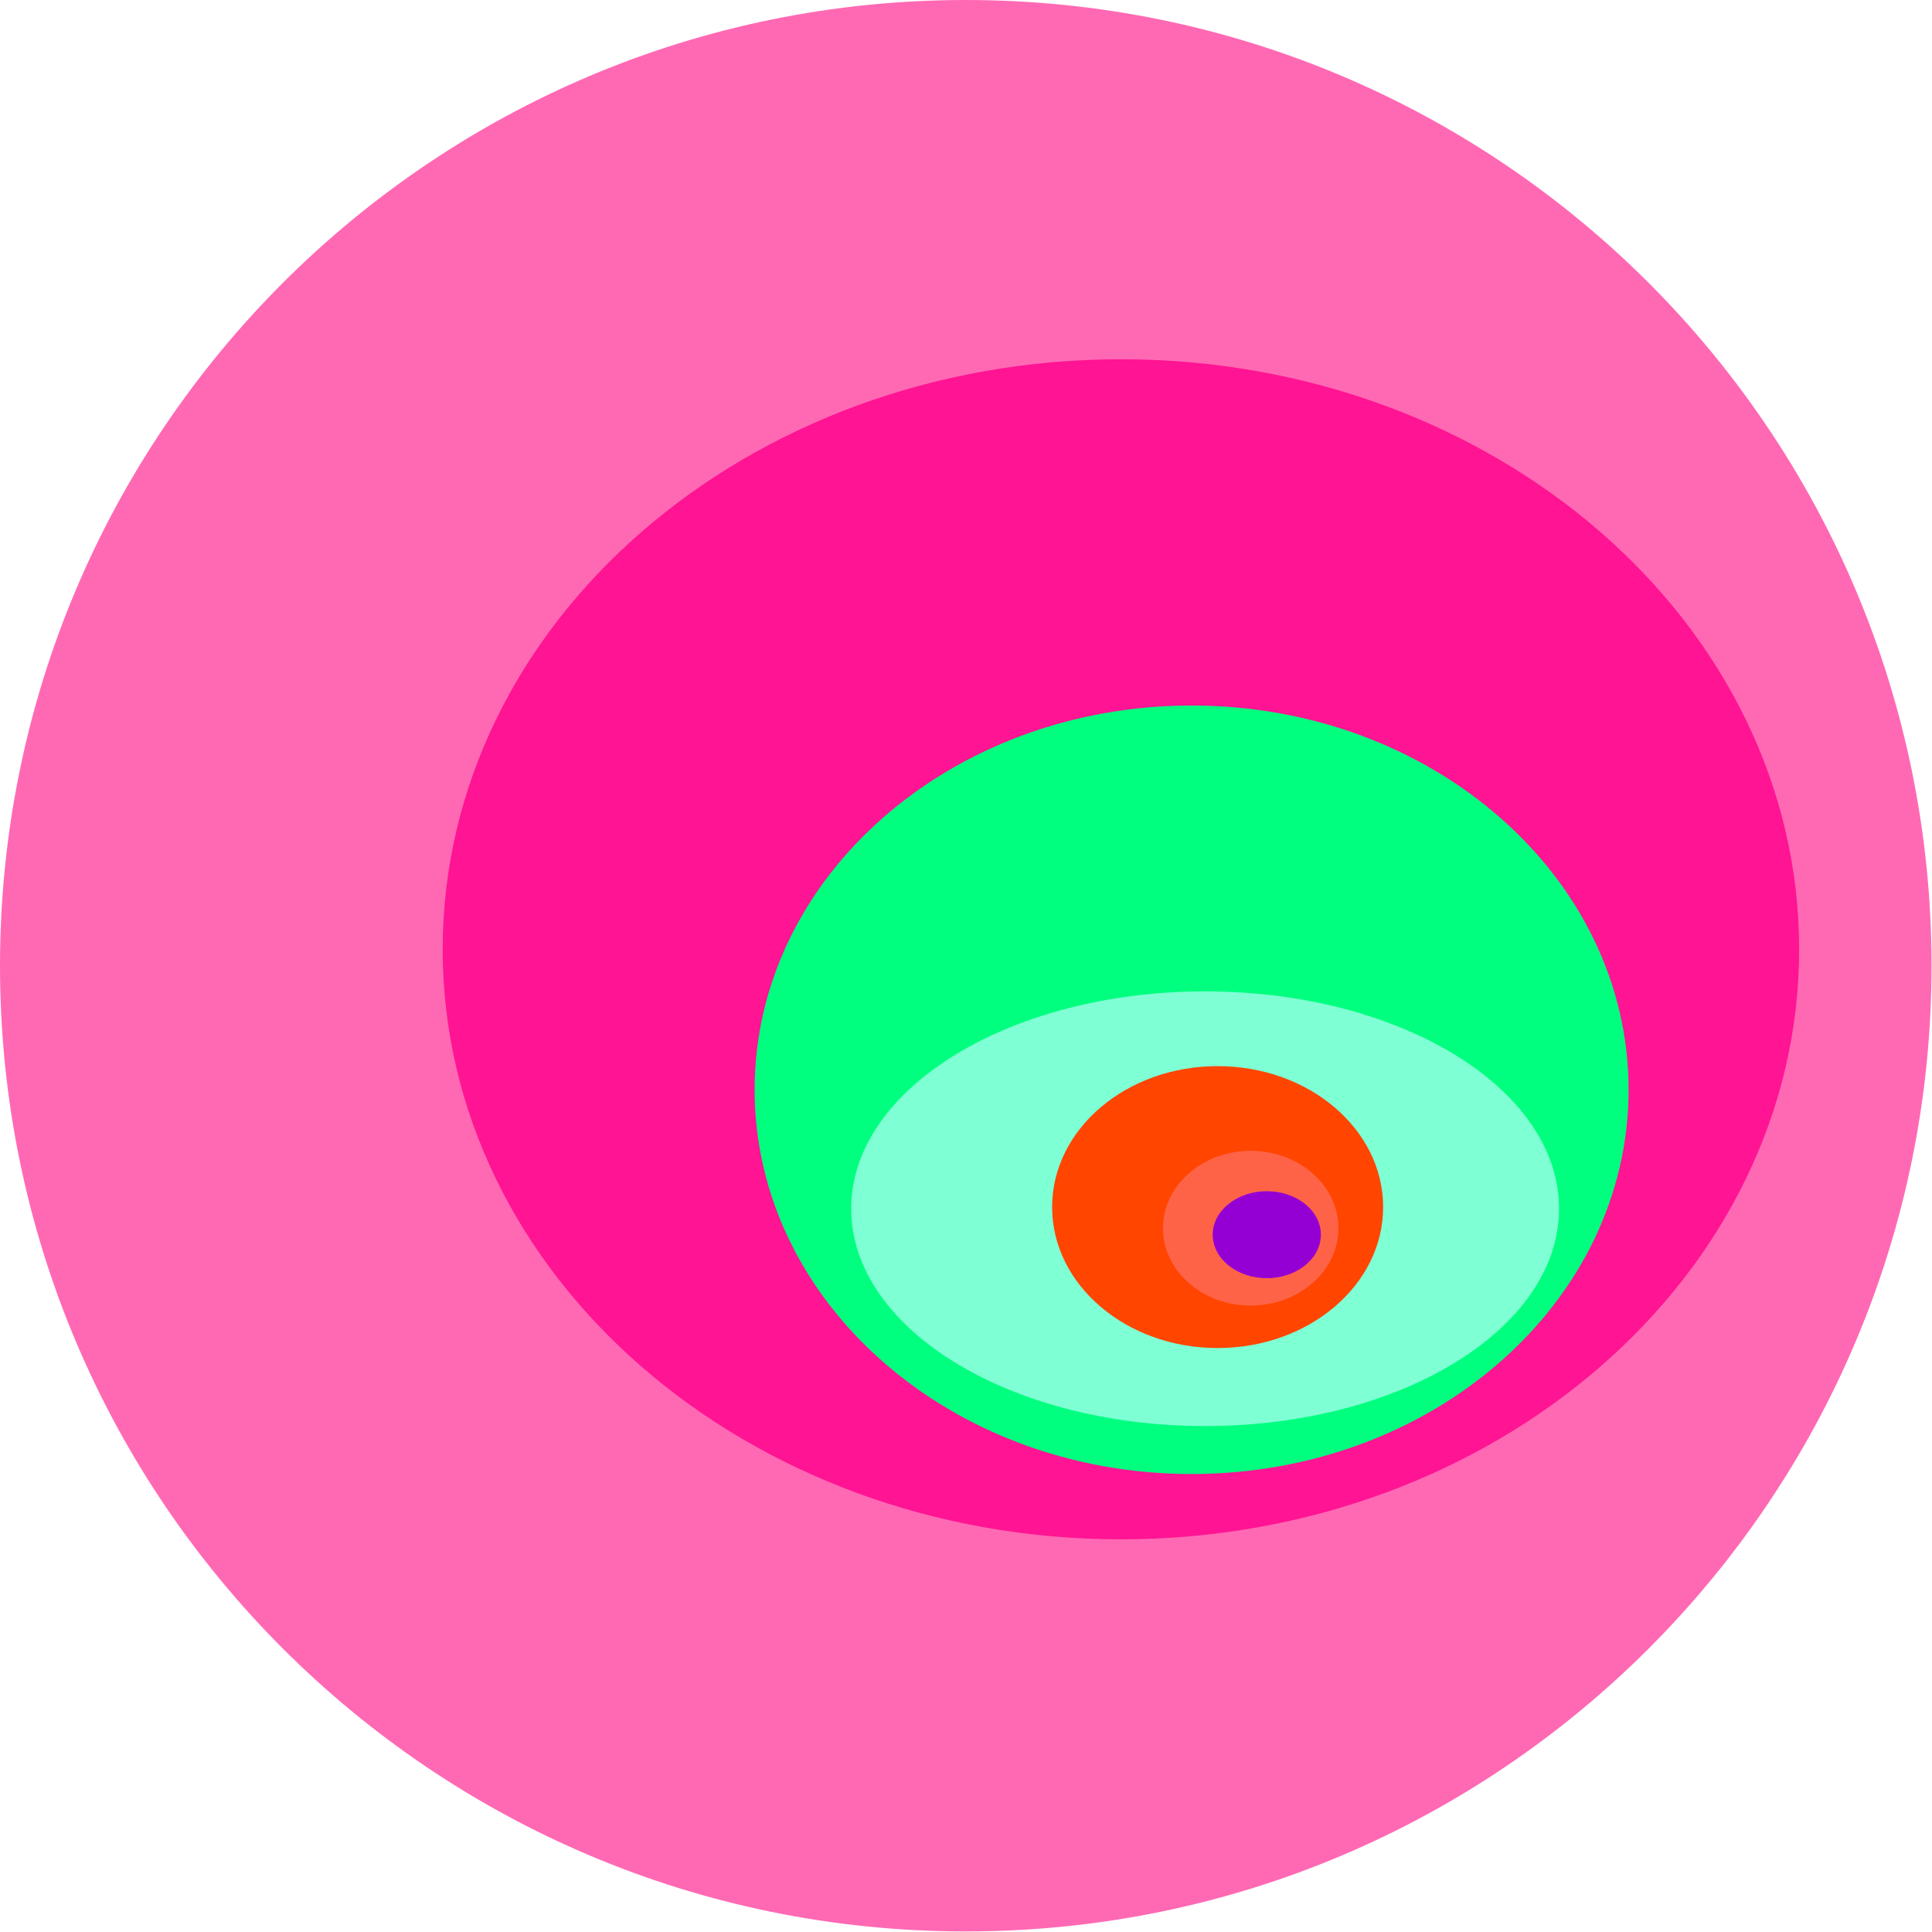
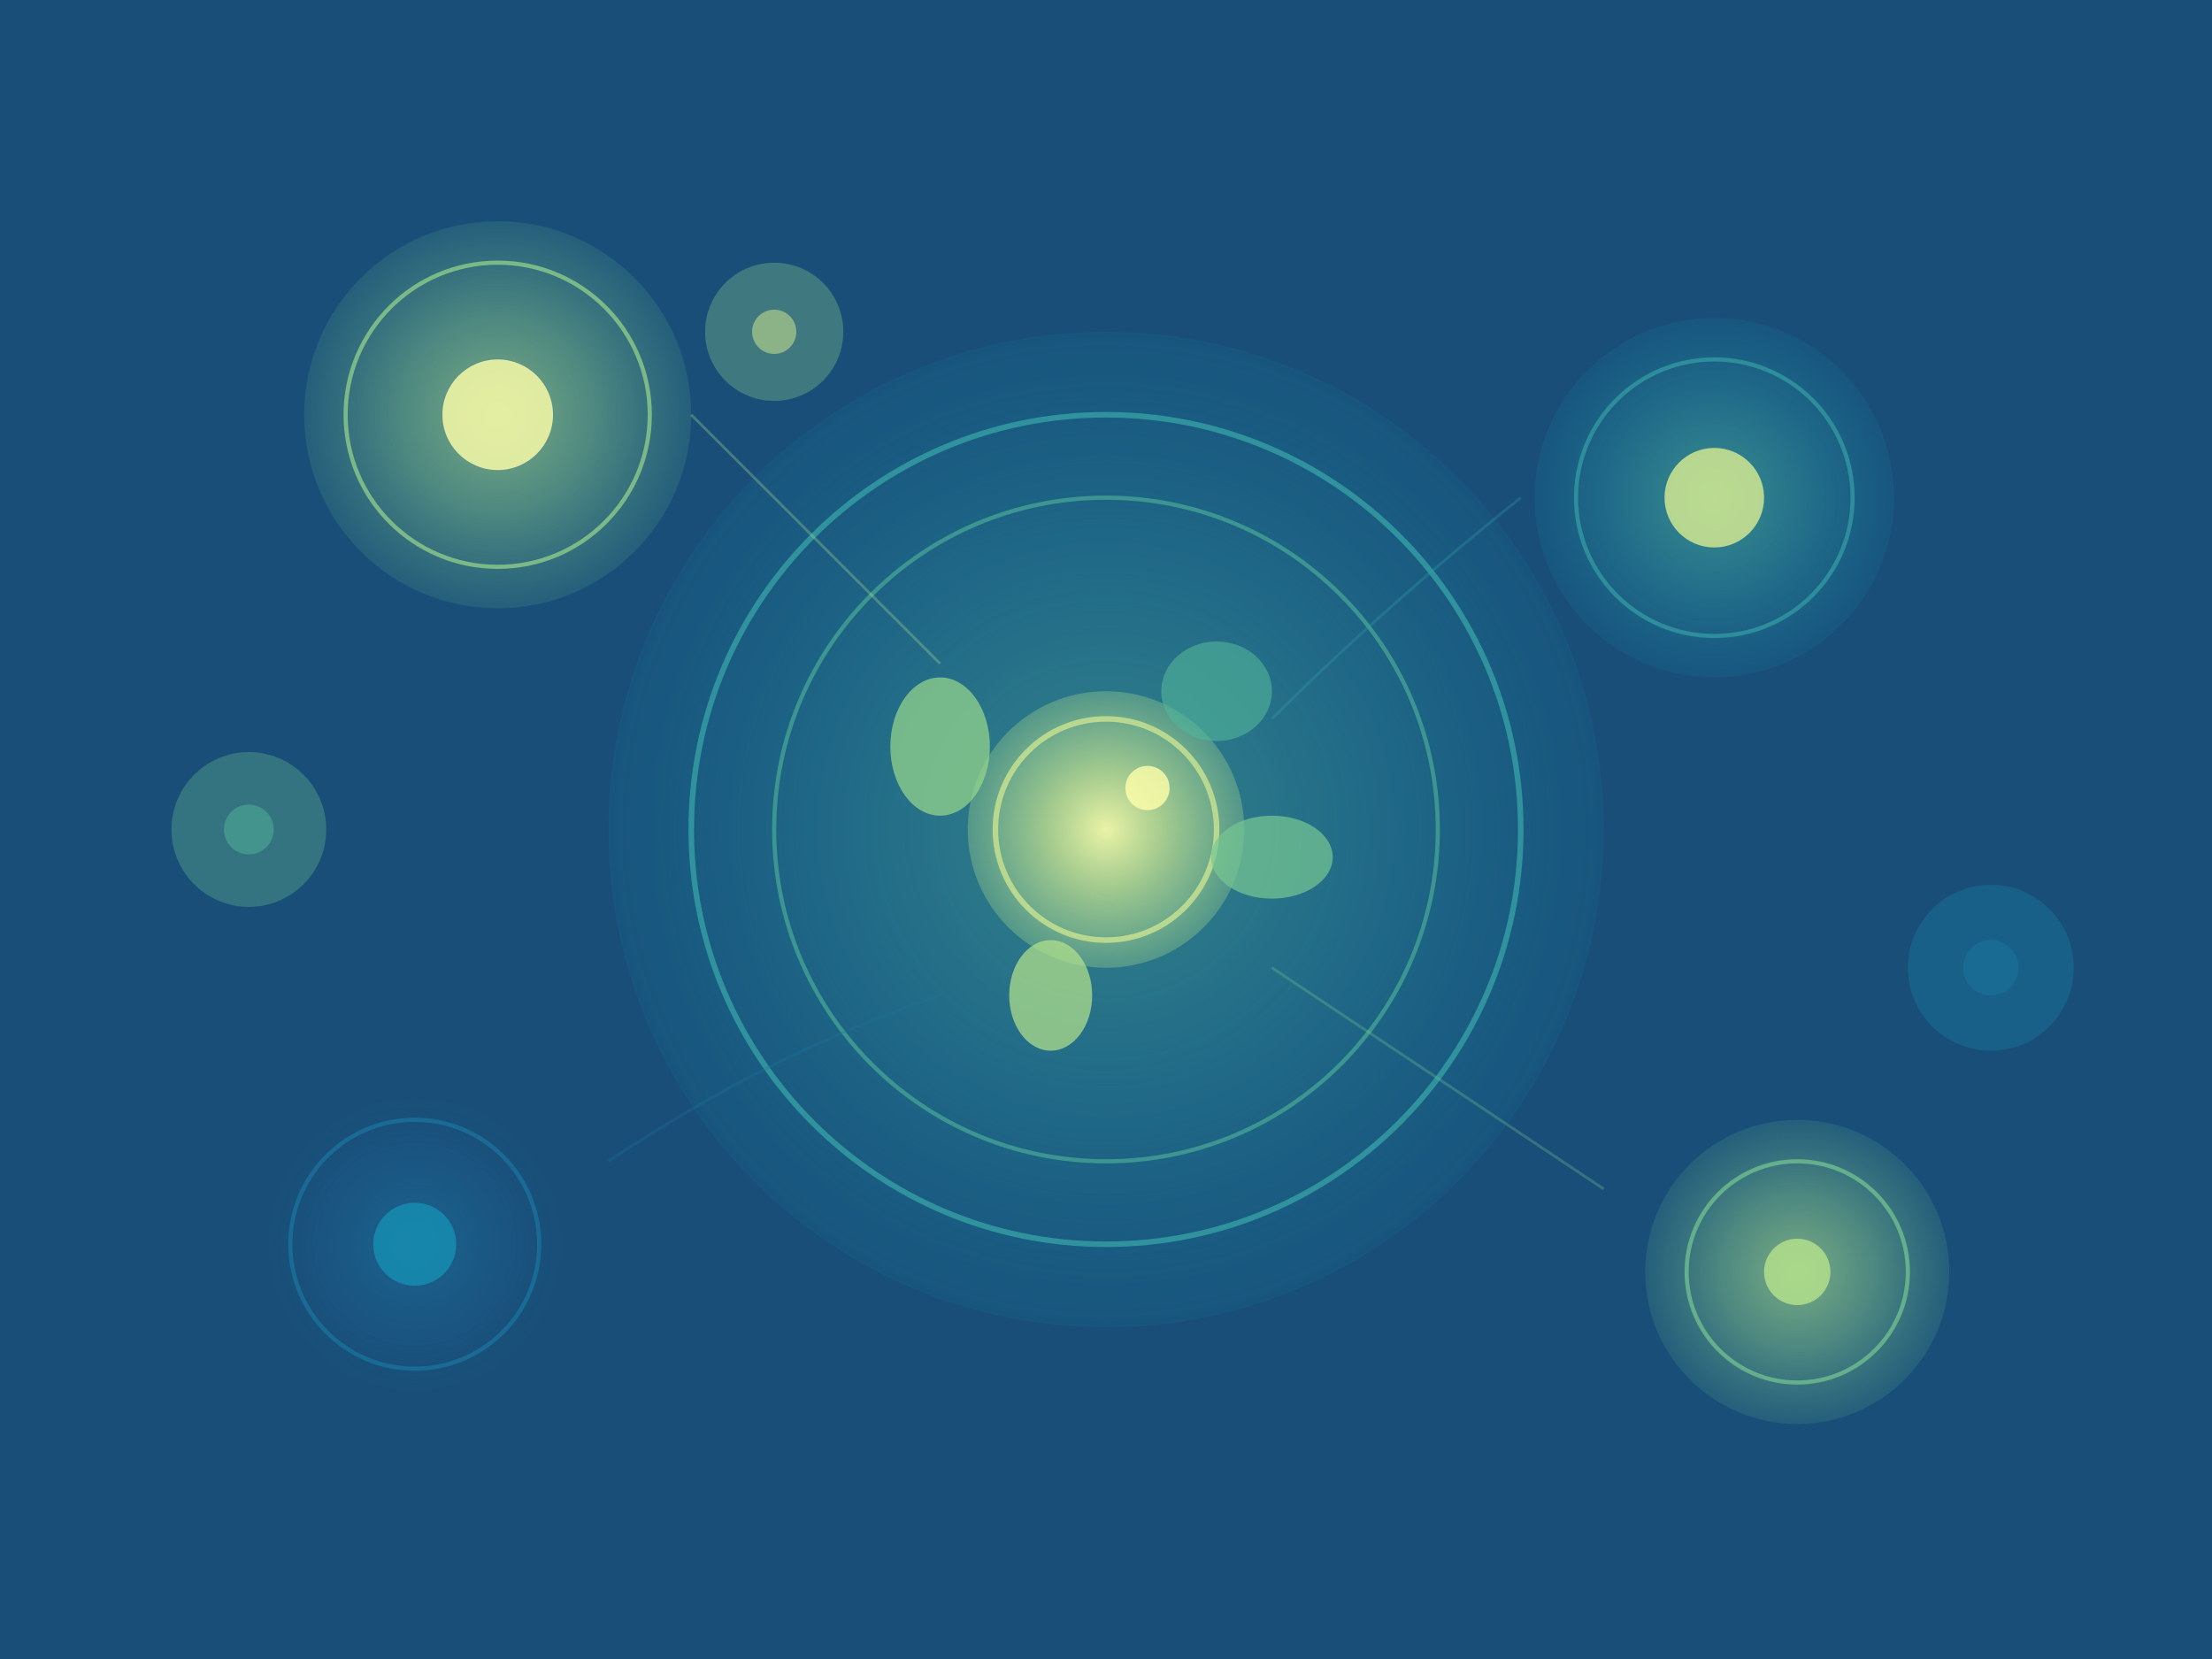
- <svg xmlns="http://www.w3.org/2000/svg" width="100%" height="100%" viewBox="0 0 1146 1146" version="1.1" xml:space="preserve" style="fill-rule:evenodd;clip-rule:evenodd;stroke-linejoin:round;stroke-miterlimit:2;">
-   <ellipse cx="572.863" cy="572.835" rx="572.863" ry="572.835" style="fill:#ff69b4;" />
-   <ellipse cx="664.889" cy="563.088" rx="402.302" ry="349.985" style="fill:#ff1493;" />
-   <ellipse cx="706.822" cy="646.414" rx="259.208" ry="227.923" style="fill:#00ff7f;" />
-   <ellipse cx="714.832" cy="716.972" rx="209.938" ry="128.926" style="fill:#7fffd4;" />
-   <ellipse cx="722.257" cy="716.001" rx="98.171" ry="83.606" style="fill:#ff4500;" />
-   <ellipse cx="741.877" cy="728.525" rx="52.031" ry="45.889" style="fill:#ff6347;" />
-   <ellipse cx="751.422" cy="732.38" rx="32.077" ry="25.801" style="fill:#9400d3;" />
+ <svg xmlns="http://www.w3.org/2000/svg" viewBox="0 0 800 600">
+   <defs>
+     <radialGradient id="cell1" cx="50%" cy="50%">
+       <stop offset="0%" style="stop-color:#ffffaa;stop-opacity:0.9" />
+       <stop offset="40%" style="stop-color:#d9ed92;stop-opacity:0.7" />
+       <stop offset="100%" style="stop-color:#b5e48c;stop-opacity:0.3" />
+     </radialGradient>
+     <radialGradient id="cell2" cx="50%" cy="50%">
+       <stop offset="0%" style="stop-color:#b5e48c;stop-opacity:0.9" />
+       <stop offset="50%" style="stop-color:#99d98c;stop-opacity:0.6" />
+       <stop offset="100%" style="stop-color:#76c893;stop-opacity:0.2" />
+     </radialGradient>
+     <radialGradient id="cell3" cx="50%" cy="50%">
+       <stop offset="0%" style="stop-color:#52b69a;stop-opacity:0.9" />
+       <stop offset="50%" style="stop-color:#34a0a4;stop-opacity:0.6" />
+       <stop offset="100%" style="stop-color:#168aad;stop-opacity:0.2" />
+     </radialGradient>
+     <radialGradient id="cell4" cx="50%" cy="50%">
+       <stop offset="0%" style="stop-color:#1a759f;stop-opacity:0.9" />
+       <stop offset="50%" style="stop-color:#1e6091;stop-opacity:0.6" />
+       <stop offset="100%" style="stop-color:#184e77;stop-opacity:0.2" />
+     </radialGradient>
+   </defs>
+   <rect width="800" height="600" fill="#184e77" />
+   <circle cx="400" cy="300" r="180" fill="url(#cell3)" opacity="0.6" />
+   <circle cx="400" cy="300" r="150" fill="none" stroke="#34a0a4" stroke-width="2" opacity="0.8" />
+   <circle cx="400" cy="300" r="120" fill="none" stroke="#52b69a" stroke-width="1.5" opacity="0.6" />
+   <circle cx="400" cy="300" r="50" fill="url(#cell1)" />
+   <circle cx="400" cy="300" r="40" fill="none" stroke="#d9ed92" stroke-width="2" opacity="0.7" />
+   <circle cx="415" cy="285" r="8" fill="#ffffaa" opacity="0.8" />
+   <ellipse cx="340" cy="270" rx="18" ry="25" fill="#99d98c" opacity="0.7" />
+   <ellipse cx="460" cy="310" rx="22" ry="15" fill="#76c893" opacity="0.7" />
+   <ellipse cx="380" cy="360" rx="15" ry="20" fill="#b5e48c" opacity="0.7" />
+   <ellipse cx="440" cy="250" rx="20" ry="18" fill="#52b69a" opacity="0.6" />
+   <circle cx="180" cy="150" r="70" fill="url(#cell2)" opacity="0.7" />
+   <circle cx="180" cy="150" r="55" fill="none" stroke="#99d98c" stroke-width="1.5" opacity="0.7" />
+   <circle cx="180" cy="150" r="20" fill="#ffffaa" opacity="0.8" />
+   <circle cx="620" cy="180" r="65" fill="url(#cell3)" opacity="0.7" />
+   <circle cx="620" cy="180" r="50" fill="none" stroke="#34a0a4" stroke-width="1.5" opacity="0.7" />
+   <circle cx="620" cy="180" r="18" fill="#d9ed92" opacity="0.8" />
+   <circle cx="150" cy="450" r="60" fill="url(#cell4)" opacity="0.7" />
+   <circle cx="150" cy="450" r="45" fill="none" stroke="#1a759f" stroke-width="1.5" opacity="0.7" />
+   <circle cx="150" cy="450" r="15" fill="#168aad" opacity="0.9" />
+   <circle cx="650" cy="460" r="55" fill="url(#cell2)" opacity="0.7" />
+   <circle cx="650" cy="460" r="40" fill="none" stroke="#76c893" stroke-width="1.5" opacity="0.7" />
+   <circle cx="650" cy="460" r="12" fill="#b5e48c" opacity="0.8" />
+   <circle cx="280" cy="120" r="25" fill="#99d98c" opacity="0.3" />
+   <circle cx="280" cy="120" r="8" fill="#d9ed92" opacity="0.5" />
+   <circle cx="720" cy="350" r="30" fill="#168aad" opacity="0.3" />
+   <circle cx="720" cy="350" r="10" fill="#1a759f" opacity="0.5" />
+   <circle cx="90" cy="300" r="28" fill="#76c893" opacity="0.3" />
+   <circle cx="90" cy="300" r="9" fill="#52b69a" opacity="0.5" />
+   <path d="M 250 150 Q 300 200 340 240" fill="none" stroke="#b5e48c" stroke-width="1" opacity="0.3" />
+   <path d="M 550 180 Q 500 220 460 260" fill="none" stroke="#34a0a4" stroke-width="1" opacity="0.3" />
+   <path d="M 220 420 Q 280 380 340 360" fill="none" stroke="#1a759f" stroke-width="1" opacity="0.3" />
+   <path d="M 580 430 Q 520 390 460 350" fill="none" stroke="#76c893" stroke-width="1" opacity="0.3" />
</svg>
